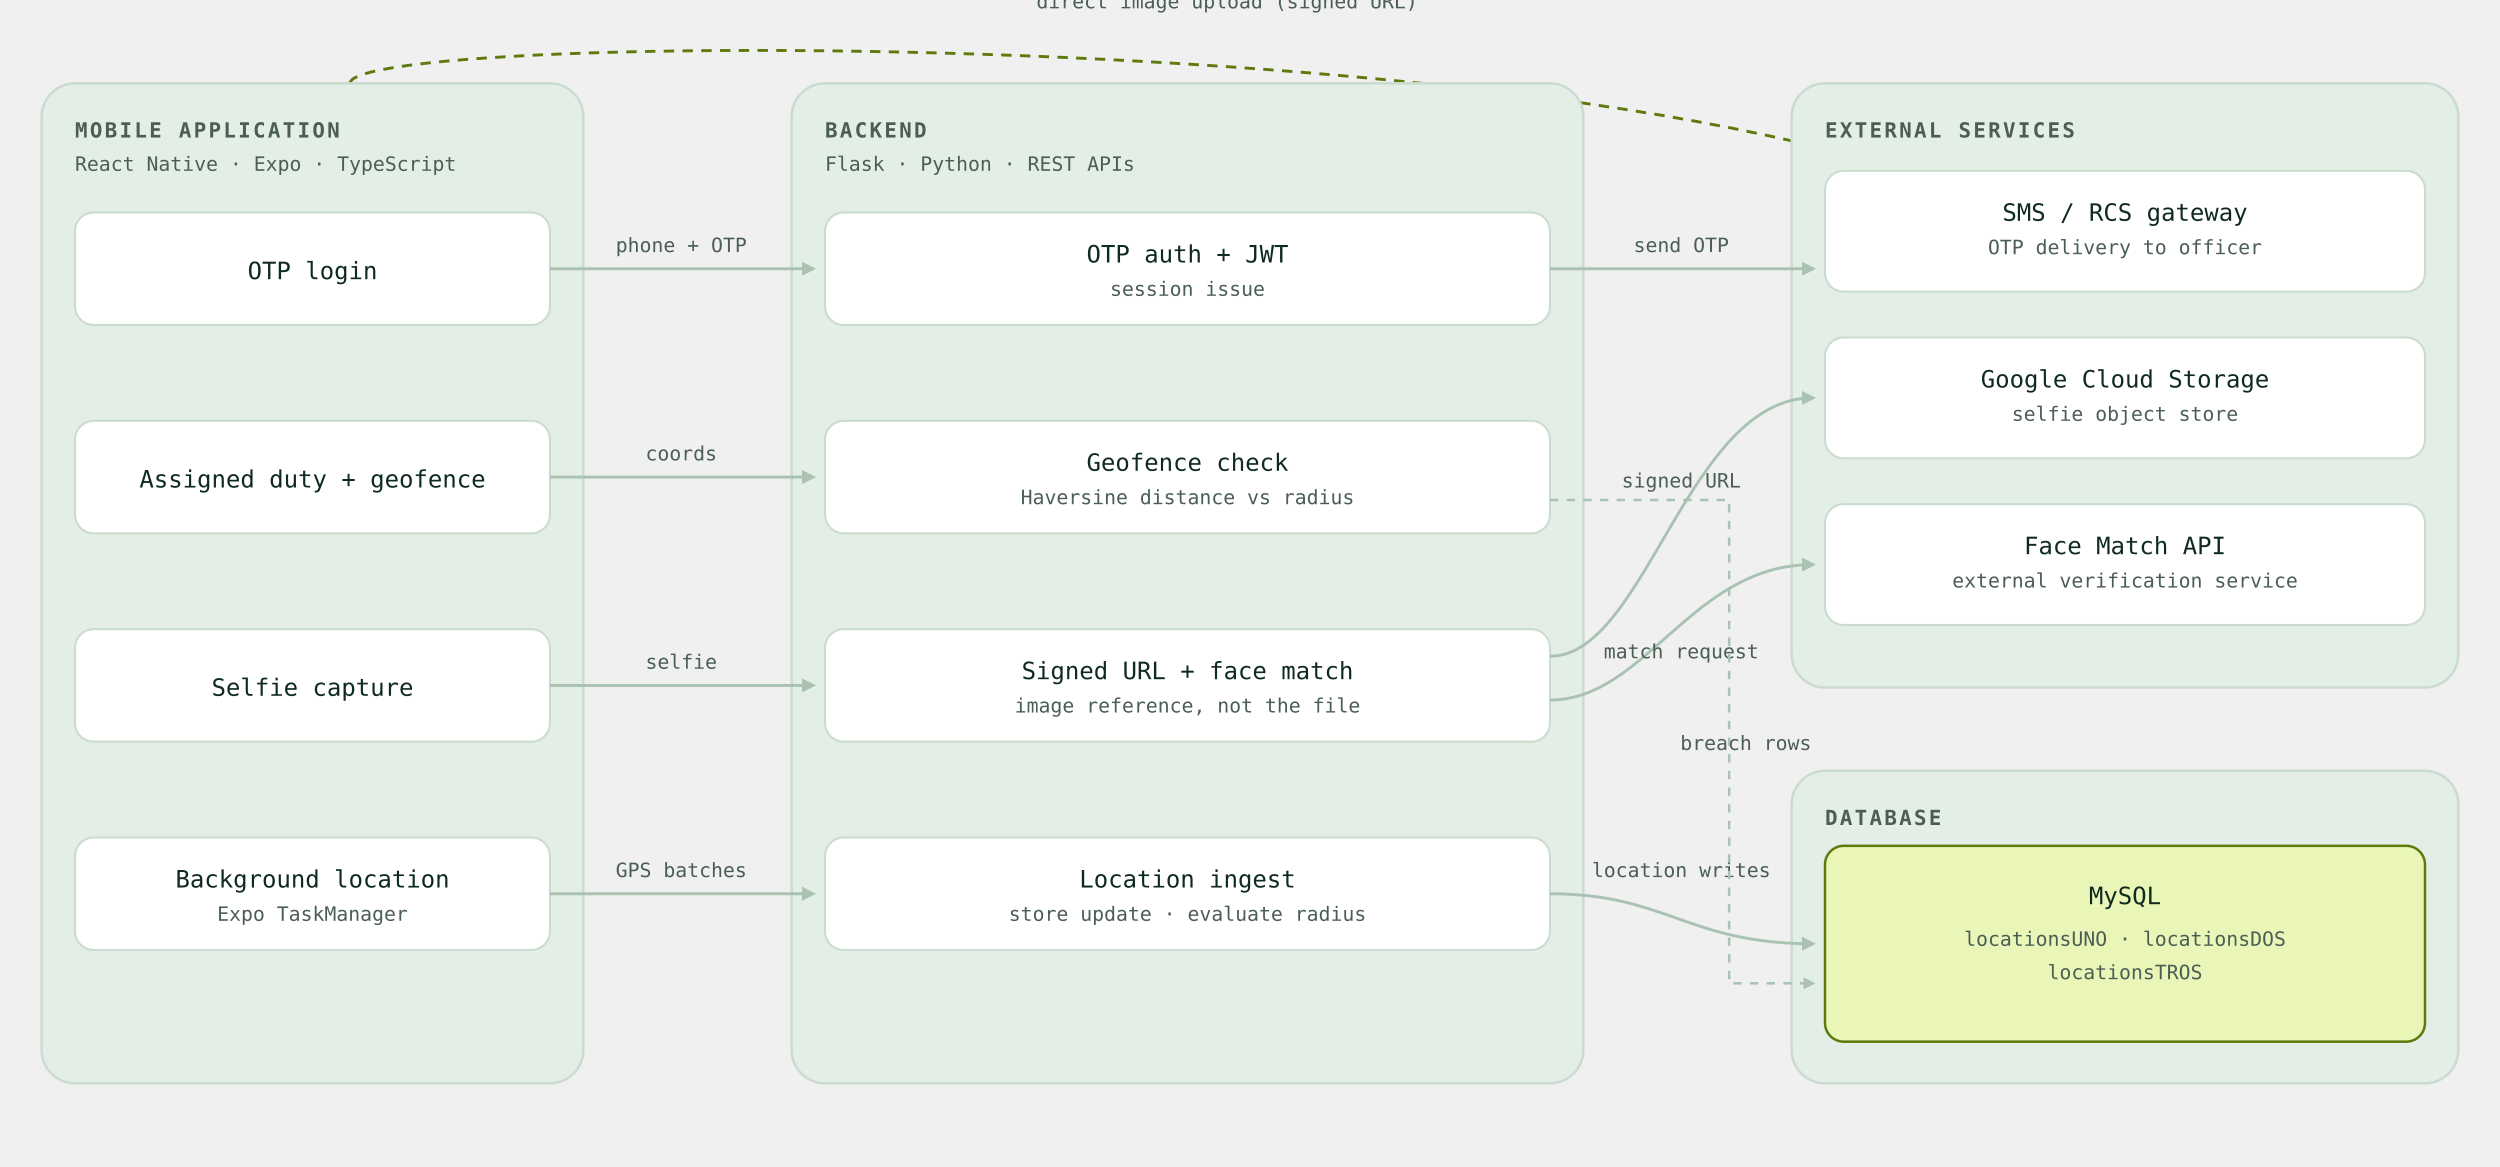
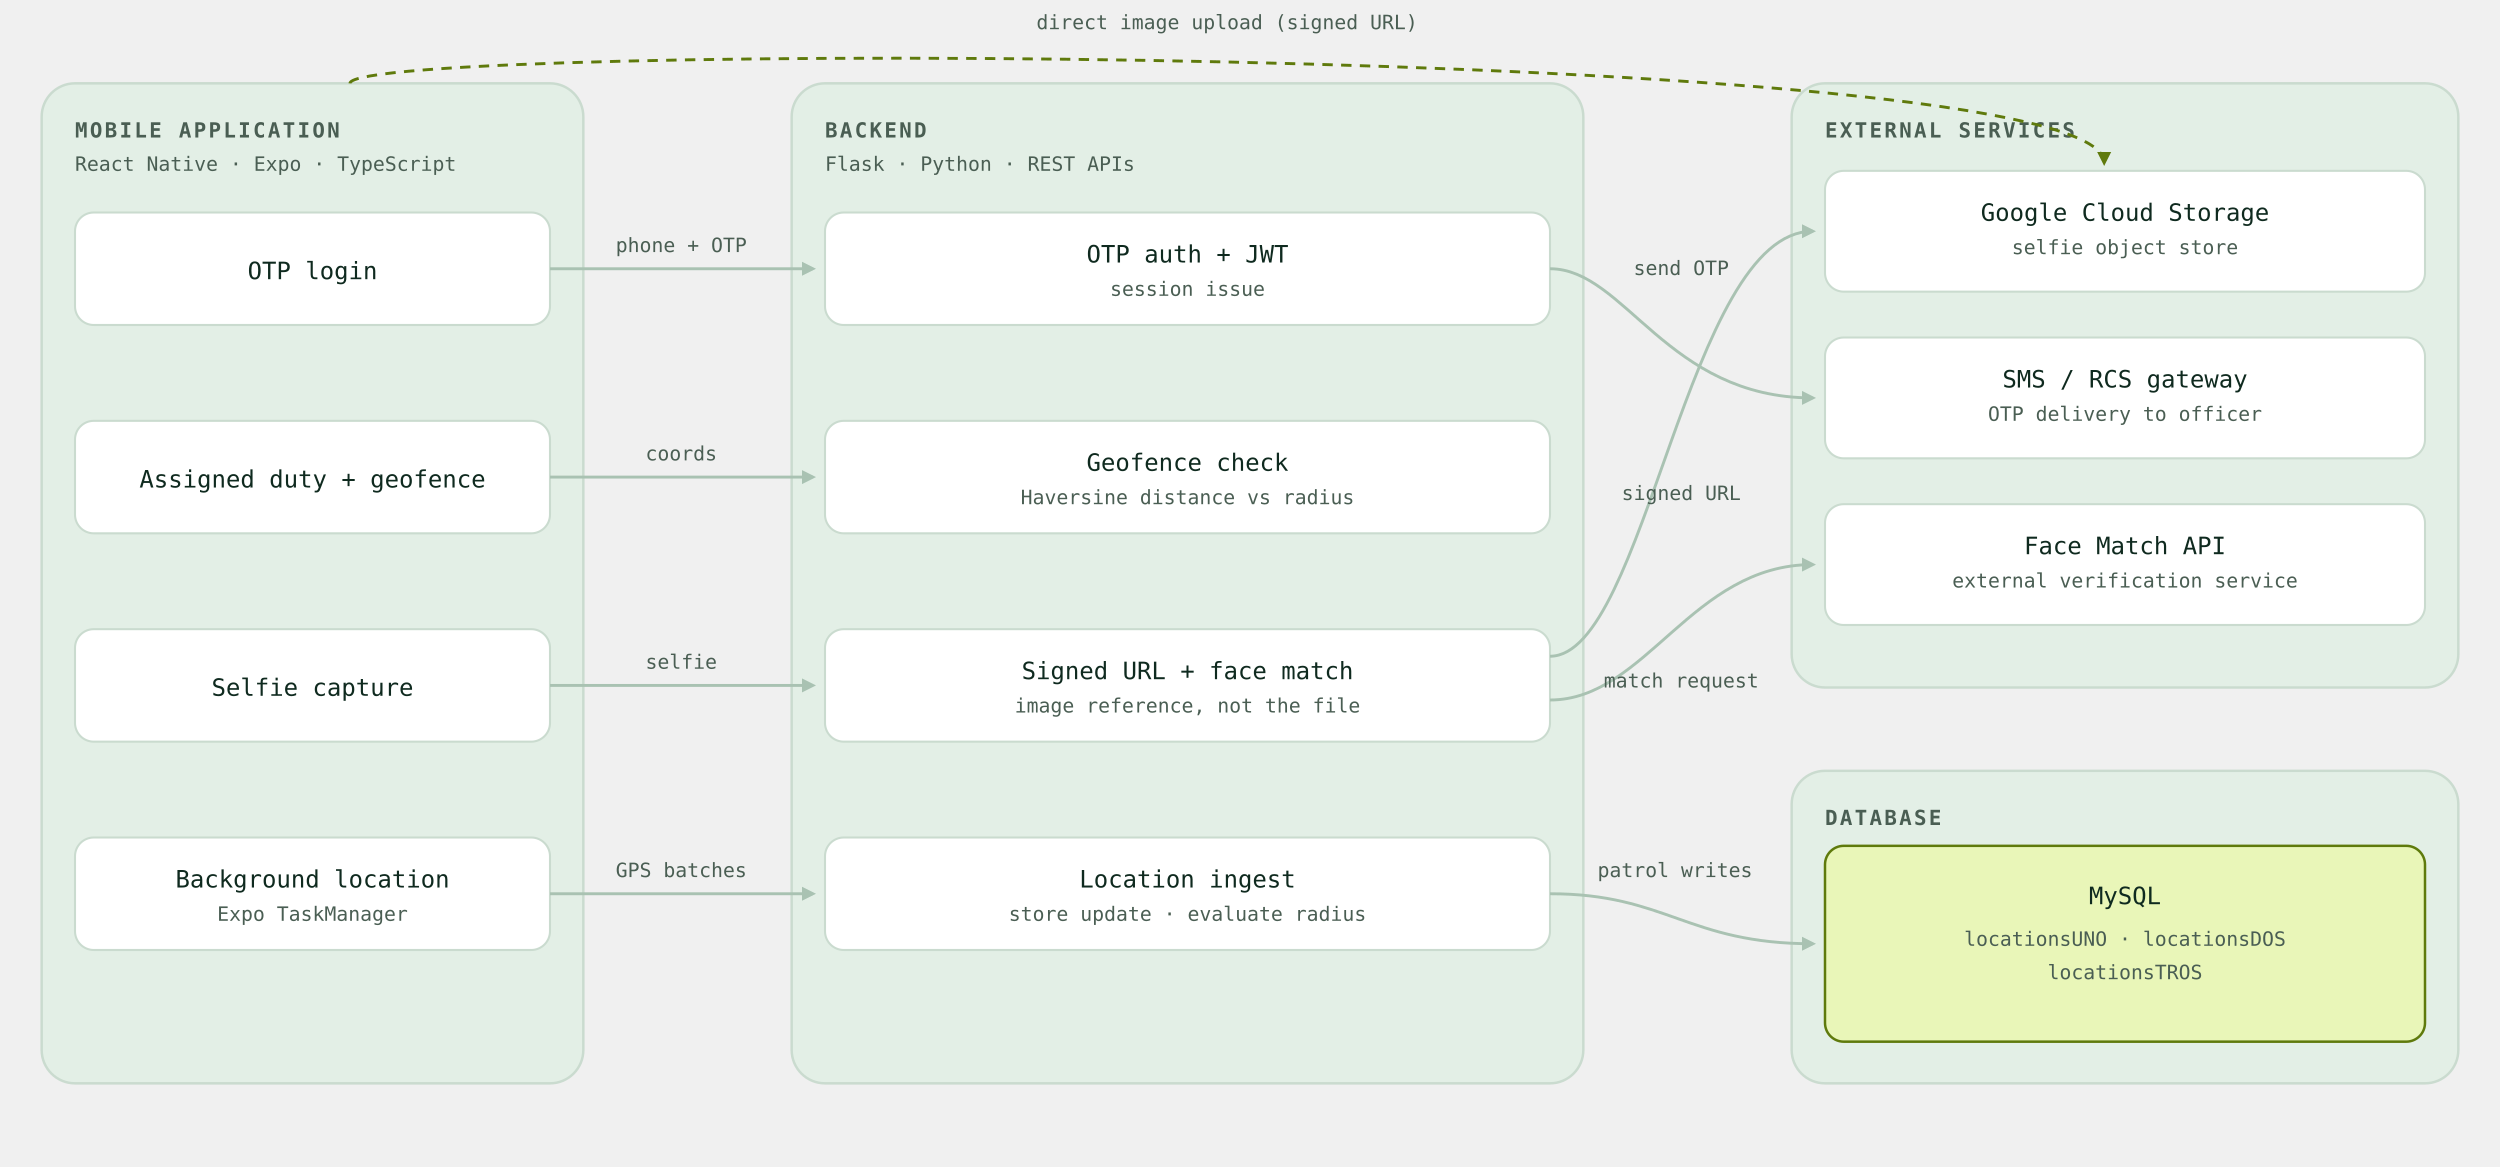
<svg xmlns="http://www.w3.org/2000/svg" viewBox="0 0 1200 560" width="1200" height="560" role="img" aria-labelledby="nv-arch-title nv-arch-desc">
  <defs>
    <marker id="nv-arrow" viewBox="0 0 10 10" refX="6" refY="5" markerWidth="6" markerHeight="6" orient="auto-start-reverse">
      <path d="M 0 1 L 8 5 L 0 9 z" fill="#A9C2B2" />
    </marker>
    <marker id="nv-arrow-accent" viewBox="0 0 10 10" refX="6" refY="5" markerWidth="6" markerHeight="6" orient="auto-start-reverse">
      <path d="M 0 1 L 8 5 L 0 9 z" fill="#5F7A0C" />
    </marker>
    <style>
      .grp { fill: #E3EFE6; stroke: #CADBCF; stroke-width: 1.2; }
      .node { fill: #FFFFFF; stroke: #CADBCF; stroke-width: 1; }
      .node-accent { fill: #E9F6B8; stroke: #5F7A0C; stroke-width: 1.2; }
      .grp-label { fill: #4A5E53; font: 600 10px "DM Mono", monospace; letter-spacing: 1.1px; }
      .grp-sub { fill: #4A5E53; font: 500 9.5px "DM Mono", monospace; }
      .node-label { fill: #0F2A1F; font: 500 11.5px "DM Mono", monospace; }
      .node-sub { fill: #4A5E53; font: 400 9.5px "DM Mono", monospace; }
      .edge { stroke: #A9C2B2; stroke-width: 1.4; fill: none; marker-end: url(#nv-arrow); }
      .edge-dashed { stroke: #A9C2B2; stroke-width: 1.2; stroke-dasharray: 4 4; fill: none; marker-end: url(#nv-arrow); }
      .edge-accent { stroke: #5F7A0C; stroke-width: 1.4; stroke-dasharray: 5 4; fill: none; marker-end: url(#nv-arrow-accent); }
      .edge-label { fill: #4A5E53; font: 400 9.5px "DM Mono", monospace; }
    </style>
  </defs>
-   <path class="edge-accent" d="M168 40 C168 10, 1010 10, 1010 156" />
-   <text class="edge-label" x="589" y="4" text-anchor="middle" fill="#5F7A0C">direct image upload (signed URL)</text>
+   <text class="edge-label" x="589" y="14" text-anchor="middle" fill="#5F7A0C">direct image upload (signed URL)</text>
  <rect class="grp" x="20" y="40" width="260" height="480" rx="16" />
  <text class="grp-label" x="36" y="66">MOBILE APPLICATION</text>
  <text class="grp-sub" x="36" y="82">React Native · Expo · TypeScript</text>
  <rect class="grp" x="380" y="40" width="380" height="480" rx="16" />
  <text class="grp-label" x="396" y="66">BACKEND</text>
  <text class="grp-sub" x="396" y="82">Flask · Python · REST APIs</text>
  <rect class="grp" x="860" y="40" width="320" height="290" rx="16" />
  <text class="grp-label" x="876" y="66">EXTERNAL SERVICES</text>
  <rect class="grp" x="860" y="370" width="320" height="150" rx="16" />
  <text class="grp-label" x="876" y="396">DATABASE</text>
  <rect class="node" x="36" y="102" width="228" height="54" rx="9" />
  <text class="node-label" x="150" y="134" text-anchor="middle">OTP login</text>
  <rect class="node" x="36" y="202" width="228" height="54" rx="9" />
  <text class="node-label" x="150" y="234" text-anchor="middle">Assigned duty + geofence</text>
  <rect class="node" x="36" y="302" width="228" height="54" rx="9" />
  <text class="node-label" x="150" y="334" text-anchor="middle">Selfie capture</text>
  <rect class="node" x="36" y="402" width="228" height="54" rx="9" />
  <text class="node-label" x="150" y="426" text-anchor="middle">Background location</text>
  <text class="node-sub" x="150" y="442" text-anchor="middle">Expo TaskManager</text>
  <rect class="node" x="396" y="102" width="348" height="54" rx="9" />
  <text class="node-label" x="570" y="126" text-anchor="middle">OTP auth + JWT</text>
  <text class="node-sub" x="570" y="142" text-anchor="middle">session issue</text>
  <rect class="node" x="396" y="202" width="348" height="54" rx="9" />
  <text class="node-label" x="570" y="226" text-anchor="middle">Geofence check</text>
  <text class="node-sub" x="570" y="242" text-anchor="middle">Haversine distance vs radius</text>
  <rect class="node" x="396" y="302" width="348" height="54" rx="9" />
  <text class="node-label" x="570" y="326" text-anchor="middle">Signed URL + face match</text>
  <text class="node-sub" x="570" y="342" text-anchor="middle">image reference, not the file</text>
  <rect class="node" x="396" y="402" width="348" height="54" rx="9" />
  <text class="node-label" x="570" y="426" text-anchor="middle">Location ingest</text>
  <text class="node-sub" x="570" y="442" text-anchor="middle">store update · evaluate radius</text>
  <rect class="node" x="876" y="82" width="288" height="58" rx="9" />
-   <text class="node-label" x="1020" y="106" text-anchor="middle">SMS / RCS gateway</text>
-   <text class="node-sub" x="1020" y="122" text-anchor="middle">OTP delivery to officer</text>
+   <text class="node-label" x="1020" y="106" text-anchor="middle">Google Cloud Storage</text>
+   <text class="node-sub" x="1020" y="122" text-anchor="middle">selfie object store</text>
  <rect class="node" x="876" y="162" width="288" height="58" rx="9" />
-   <text class="node-label" x="1020" y="186" text-anchor="middle">Google Cloud Storage</text>
-   <text class="node-sub" x="1020" y="202" text-anchor="middle">selfie object store</text>
+   <text class="node-label" x="1020" y="186" text-anchor="middle">SMS / RCS gateway</text>
+   <text class="node-sub" x="1020" y="202" text-anchor="middle">OTP delivery to officer</text>
  <rect class="node" x="876" y="242" width="288" height="58" rx="9" />
  <text class="node-label" x="1020" y="266" text-anchor="middle">Face Match API</text>
  <text class="node-sub" x="1020" y="282" text-anchor="middle">external verification service</text>
  <rect class="node-accent" x="876" y="406" width="288" height="94" rx="9" />
  <text class="node-label" x="1020" y="434" text-anchor="middle">MySQL</text>
  <text class="node-sub" x="1020" y="454" text-anchor="middle">locationsUNO · locationsDOS</text>
  <text class="node-sub" x="1020" y="470" text-anchor="middle">locationsTROS</text>
  <path class="edge" d="M264 129 H390" />
  <text class="edge-label" x="327" y="121" text-anchor="middle">phone + OTP</text>
  <path class="edge" d="M264 229 H390" />
  <text class="edge-label" x="327" y="221" text-anchor="middle">coords</text>
  <path class="edge" d="M264 329 H390" />
  <text class="edge-label" x="327" y="321" text-anchor="middle">selfie</text>
  <path class="edge" d="M264 429 H390" />
  <text class="edge-label" x="327" y="421" text-anchor="middle">GPS batches</text>
-   <path class="edge" d="M744 129 H870" />
-   <text class="edge-label" x="807" y="121" text-anchor="middle">send OTP</text>
-   <path class="edge" d="M744 315 C790 315, 810 191, 870 191" />
-   <text class="edge-label" x="807" y="234" text-anchor="middle">signed URL</text>
+   <path class="edge" d="M744 129 C780 129, 800 191, 870 191" />
+   <text class="edge-label" x="807" y="132" text-anchor="middle">send OTP</text>
+   <path class="edge" d="M744 315 C790 315, 810 111, 870 111" />
+   <text class="edge-label" x="807" y="240" text-anchor="middle">signed URL</text>
  <path class="edge" d="M744 336 C790 336, 812 271, 870 271" />
-   <text class="edge-label" x="807" y="316" text-anchor="middle">match request</text>
+   <text class="edge-label" x="807" y="330" text-anchor="middle">match request</text>
  <path class="edge" d="M744 429 C800 429, 810 453, 870 453" />
-   <text class="edge-label" x="807" y="421" text-anchor="middle">location writes</text>
-   <path class="edge-dashed" d="M744 240 H830 V472 H870" />
-   <text class="edge-label" x="838" y="360" text-anchor="middle">breach rows</text>
+   <text class="edge-label" x="804" y="421" text-anchor="middle">patrol writes</text>
+   <path class="edge-accent" d="M168 40 C168 20, 1010 20, 1010 78" />
</svg>
